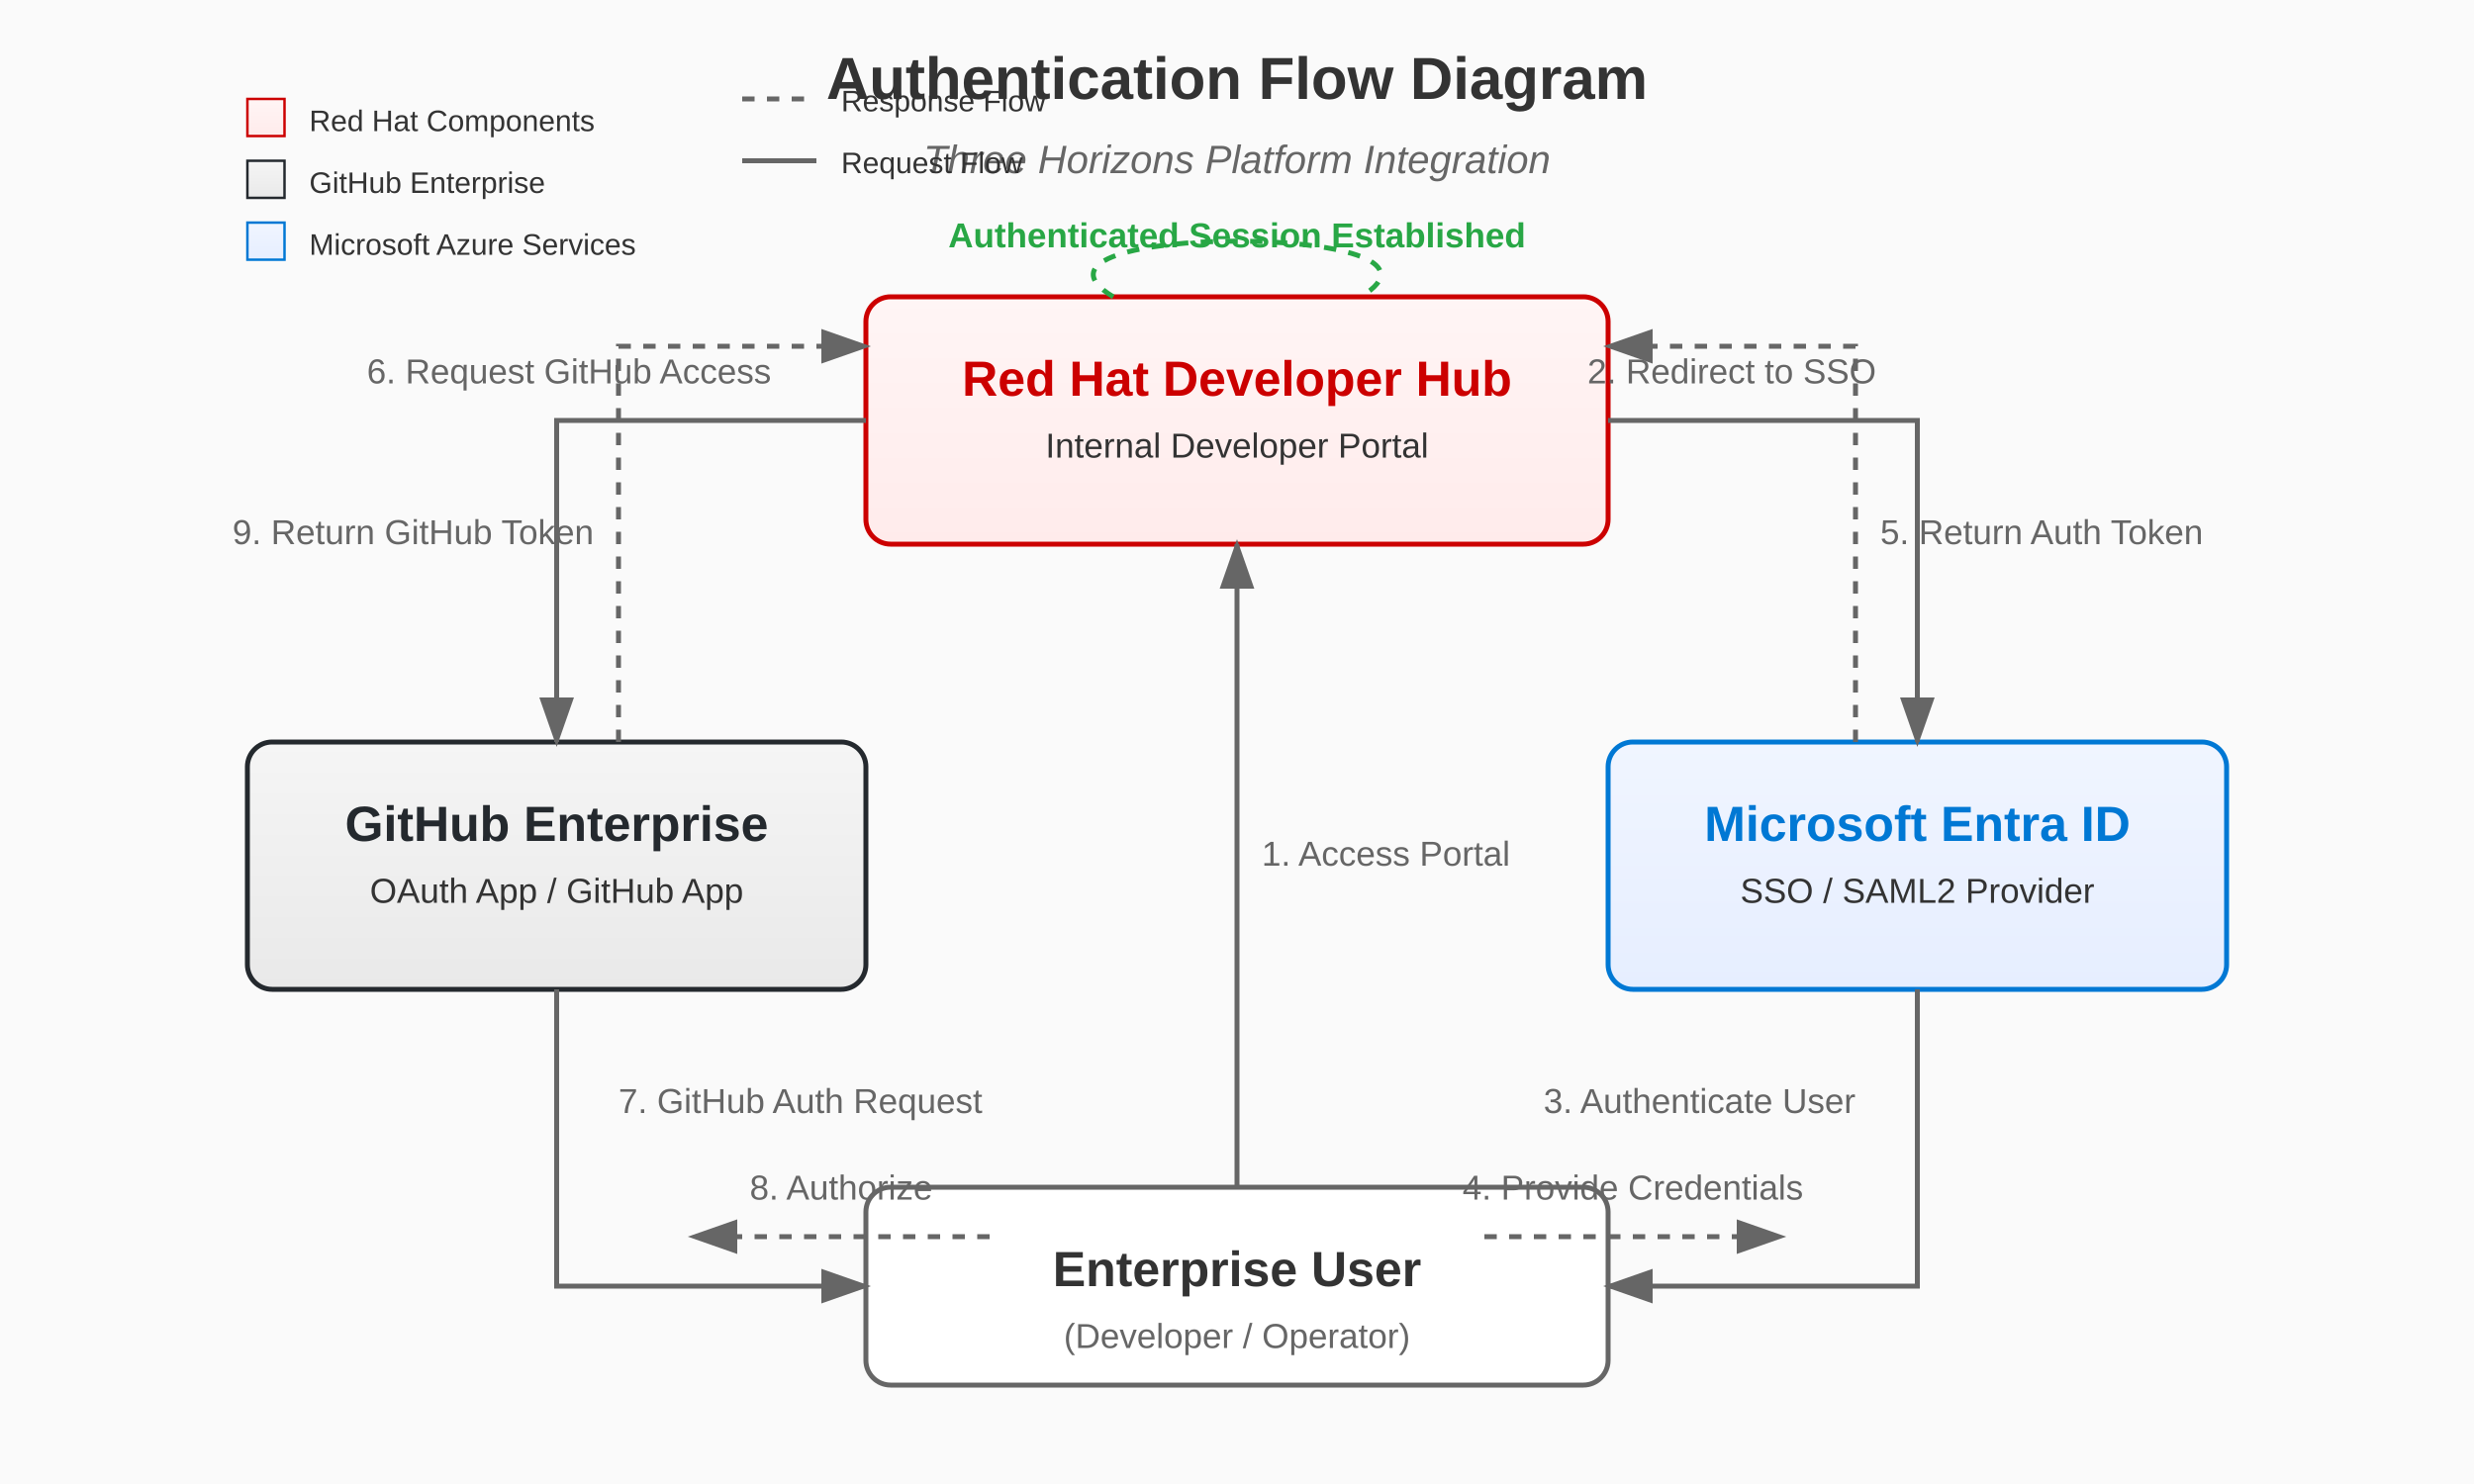
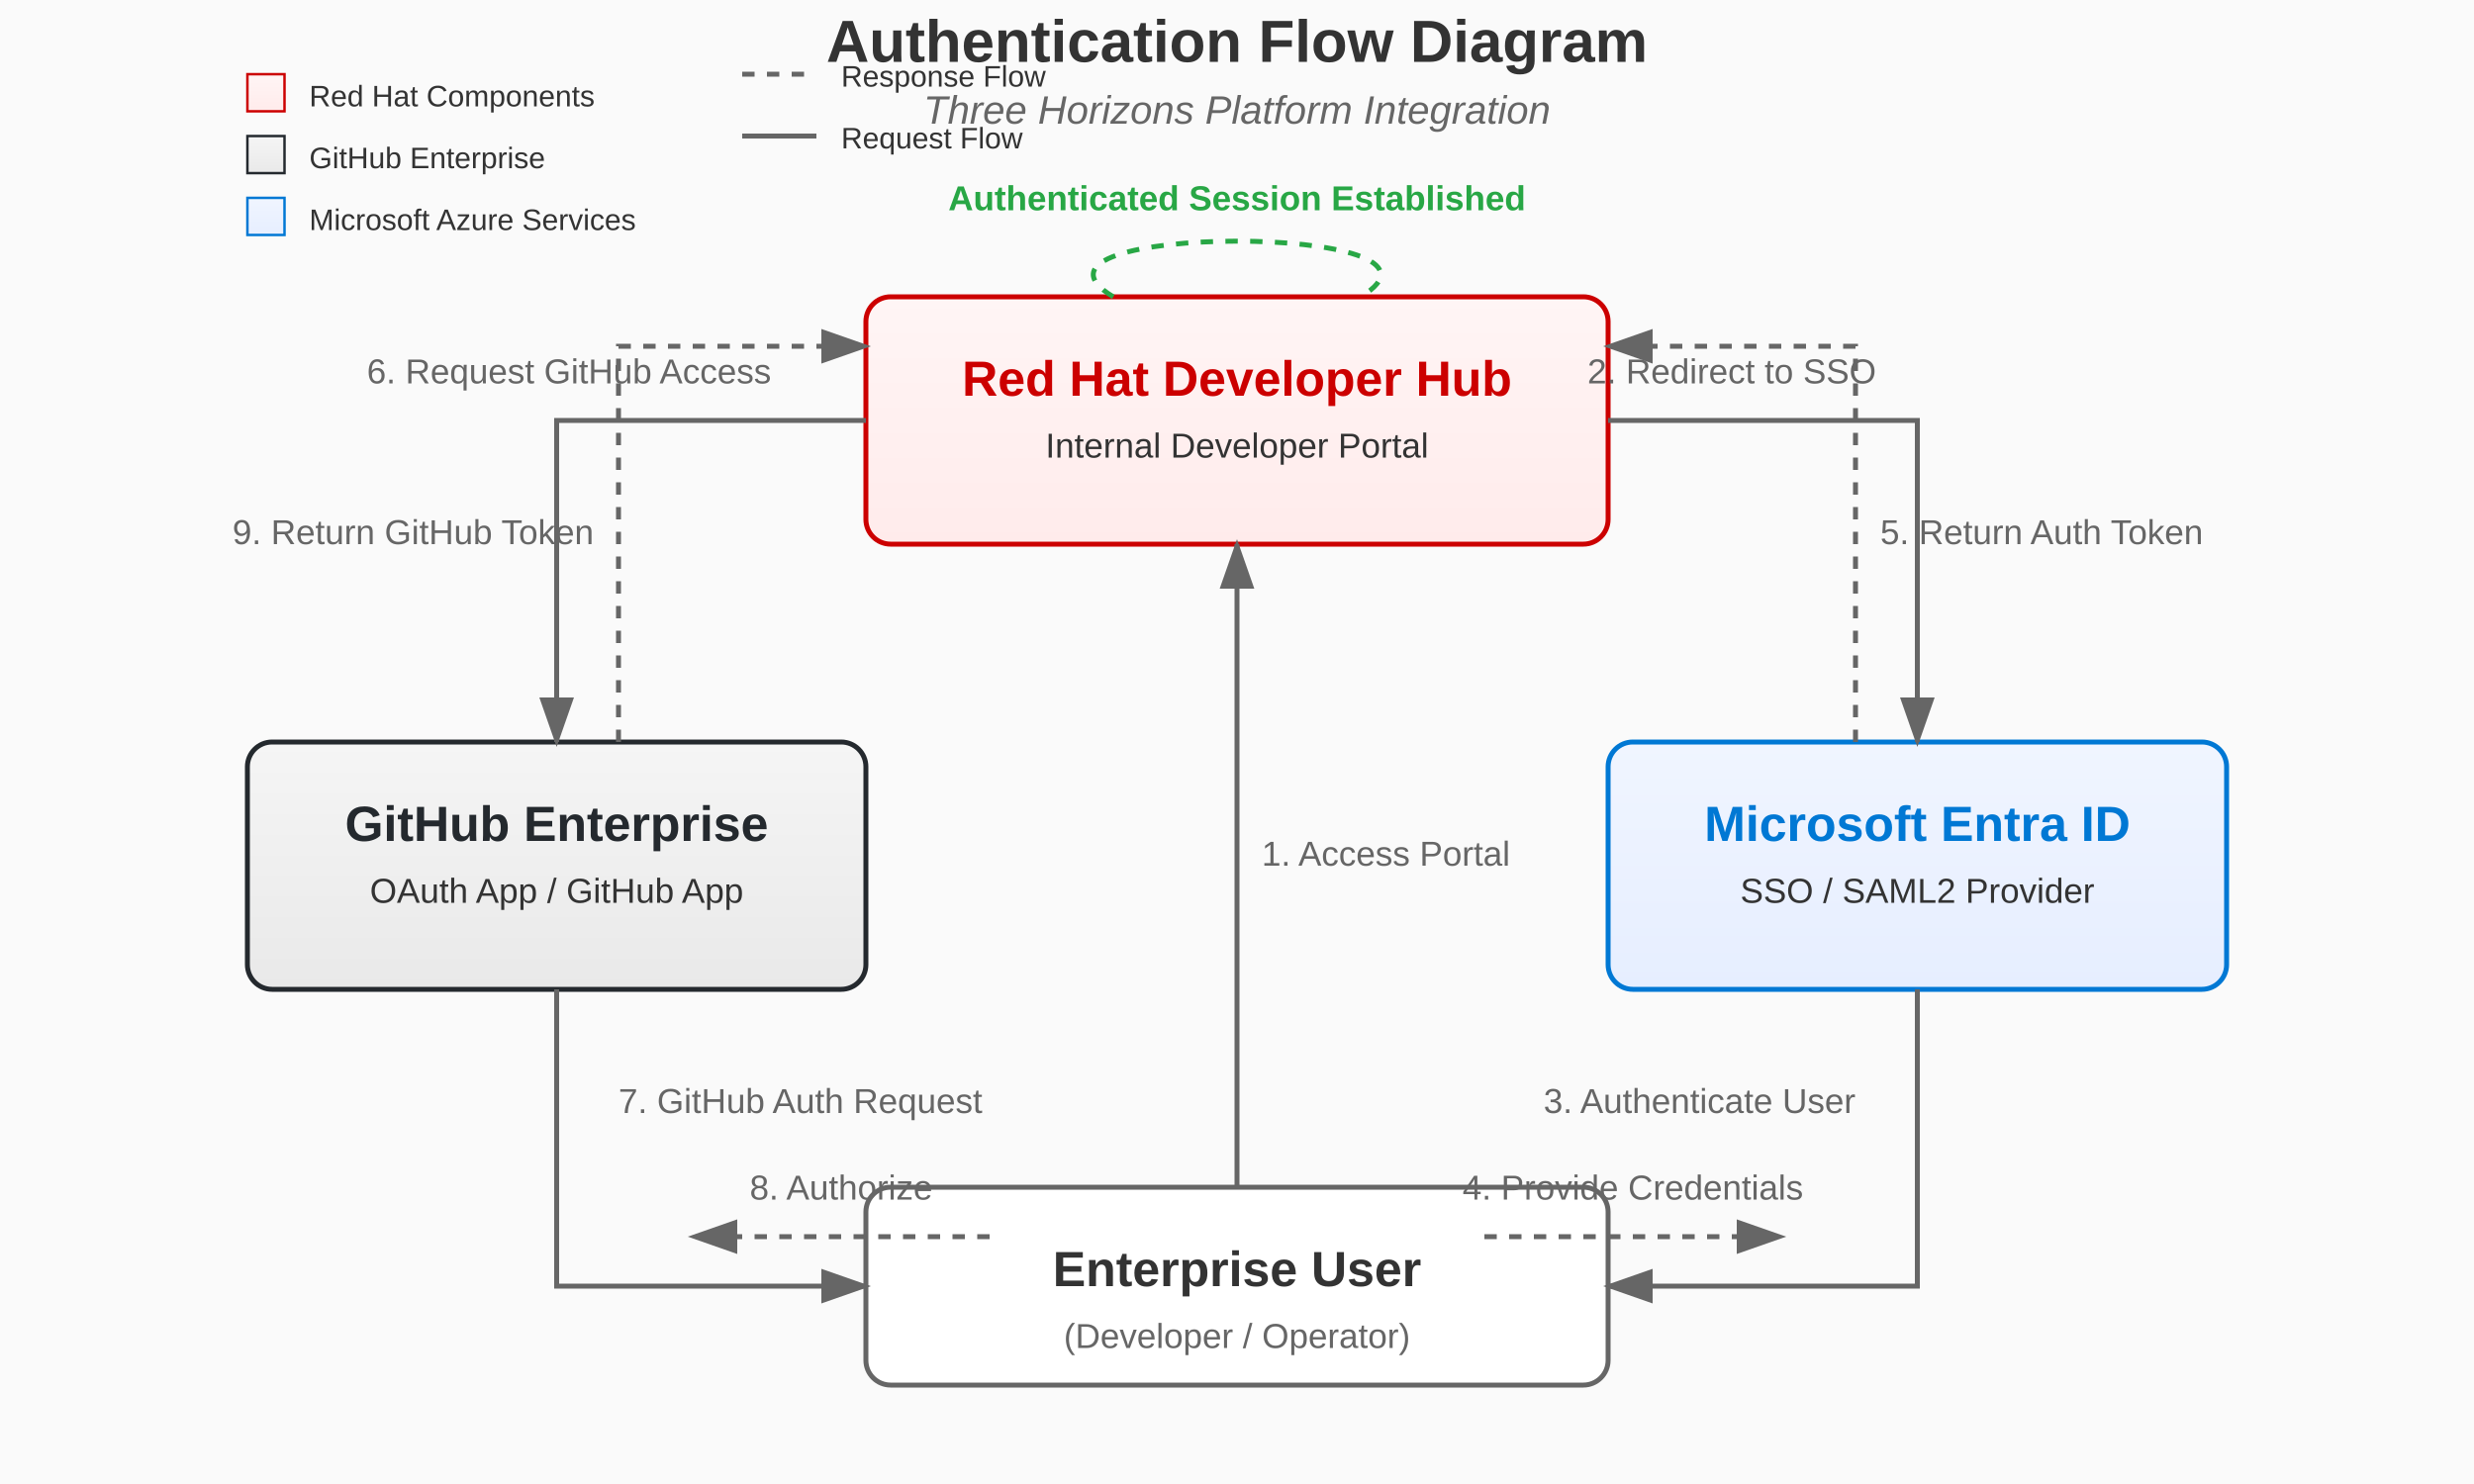
<svg xmlns="http://www.w3.org/2000/svg" viewBox="0 0 1000 600">
  <defs>
    <marker id="arrowhead" markerWidth="10" markerHeight="7" refX="9" refY="3.5" orient="auto">
      <polygon points="0 0, 10 3.5, 0 7" fill="#666666" />
    </marker>
    <linearGradient id="gradient-rhdh" x1="0%" y1="0%" x2="0%" y2="100%">
      <stop offset="0%" style="stop-color:#fff5f5;stop-opacity:1" />
      <stop offset="100%" style="stop-color:#ffebeb;stop-opacity:1" />
    </linearGradient>
    <linearGradient id="gradient-github" x1="0%" y1="0%" x2="0%" y2="100%">
      <stop offset="0%" style="stop-color:#f5f5f5;stop-opacity:1" />
      <stop offset="100%" style="stop-color:#e9e9e9;stop-opacity:1" />
    </linearGradient>
    <linearGradient id="gradient-azure" x1="0%" y1="0%" x2="0%" y2="100%">
      <stop offset="0%" style="stop-color:#f0f5ff;stop-opacity:1" />
      <stop offset="100%" style="stop-color:#e6eeff;stop-opacity:1" />
    </linearGradient>
  </defs>
  <rect width="1000" height="600" fill="#fafafa" />
-   <text x="500" y="40" font-family="Arial, sans-serif" font-size="24" font-weight="bold" text-anchor="middle" fill="#333333">Authentication Flow Diagram</text>
-   <text x="500" y="70" font-family="Arial, sans-serif" font-size="16" font-style="italic" text-anchor="middle" fill="#666666">Three Horizons Platform Integration</text>
+   <text x="500" y="25" font-family="Arial, sans-serif" font-size="24" font-weight="bold" text-anchor="middle" fill="#333333">Authentication Flow Diagram</text>
+   <text x="500" y="50" font-family="Arial, sans-serif" font-size="16" font-style="italic" text-anchor="middle" fill="#666666">Three Horizons Platform Integration</text>
  <rect x="350" y="120" width="300" height="100" rx="10" ry="10" fill="url(#gradient-rhdh)" stroke="#cc0000" stroke-width="2" />
  <text x="500" y="160" font-family="Arial, sans-serif" font-size="20" font-weight="bold" text-anchor="middle" fill="#cc0000">Red Hat Developer Hub</text>
  <text x="500" y="185" font-family="Arial, sans-serif" font-size="14" text-anchor="middle" fill="#333">Internal Developer Portal</text>
  <rect x="100" y="300" width="250" height="100" rx="10" ry="10" fill="url(#gradient-github)" stroke="#24292e" stroke-width="2" />
  <text x="225" y="340" font-family="Arial, sans-serif" font-size="20" font-weight="bold" text-anchor="middle" fill="#24292e">GitHub Enterprise</text>
  <text x="225" y="365" font-family="Arial, sans-serif" font-size="14" text-anchor="middle" fill="#333">OAuth App / GitHub App</text>
  <rect x="650" y="300" width="250" height="100" rx="10" ry="10" fill="url(#gradient-azure)" stroke="#0078d4" stroke-width="2" />
  <text x="775" y="340" font-family="Arial, sans-serif" font-size="20" font-weight="bold" text-anchor="middle" fill="#0078d4">Microsoft Entra ID</text>
  <text x="775" y="365" font-family="Arial, sans-serif" font-size="14" text-anchor="middle" fill="#333">SSO / SAML2 Provider</text>
  <rect x="350" y="480" width="300" height="80" rx="10" ry="10" fill="#ffffff" stroke="#666666" stroke-width="2" />
  <text x="500" y="520" font-family="Arial, sans-serif" font-size="20" font-weight="bold" text-anchor="middle" fill="#333">Enterprise User</text>
  <text x="500" y="545" font-family="Arial, sans-serif" font-size="14" text-anchor="middle" fill="#666">(Developer / Operator)</text>
  <path d="M 500 480 L 500 220" stroke="#666666" stroke-width="2" fill="none" marker-end="url(#arrowhead)" />
  <text x="510" y="350" font-family="Arial, sans-serif" font-size="14" text-anchor="start" fill="#666">1. Access Portal</text>
  <path d="M 650 170 L 775 170 L 775 300" stroke="#666666" stroke-width="2" fill="none" marker-end="url(#arrowhead)" />
  <text x="700" y="155" font-family="Arial, sans-serif" font-size="14" text-anchor="middle" fill="#666">2. Redirect to SSO</text>
  <path d="M 775 400 L 775 520 L 650 520" stroke="#666666" stroke-width="2" fill="none" marker-end="url(#arrowhead)" />
  <text x="750" y="450" font-family="Arial, sans-serif" font-size="14" text-anchor="end" fill="#666">3. Authenticate User</text>
  <path d="M 600 500 L 720 500" stroke="#666666" stroke-width="2" fill="none" stroke-dasharray="5,5" marker-end="url(#arrowhead)" />
  <text x="660" y="485" font-family="Arial, sans-serif" font-size="14" text-anchor="middle" fill="#666">4. Provide Credentials</text>
  <path d="M 750 300 L 750 140 L 650 140" stroke="#666666" stroke-width="2" fill="none" stroke-dasharray="5,5" marker-end="url(#arrowhead)" />
  <text x="760" y="220" font-family="Arial, sans-serif" font-size="14" text-anchor="start" fill="#666">5. Return Auth Token</text>
  <path d="M 350 170 L 225 170 L 225 300" stroke="#666666" stroke-width="2" fill="none" marker-end="url(#arrowhead)" />
  <text x="230" y="155" font-family="Arial, sans-serif" font-size="14" text-anchor="middle" fill="#666">6. Request GitHub Access</text>
  <path d="M 225 400 L 225 520 L 350 520" stroke="#666666" stroke-width="2" fill="none" marker-end="url(#arrowhead)" />
  <text x="250" y="450" font-family="Arial, sans-serif" font-size="14" text-anchor="start" fill="#666">7. GitHub Auth Request</text>
  <path d="M 400 500 L 280 500" stroke="#666666" stroke-width="2" fill="none" stroke-dasharray="5,5" marker-end="url(#arrowhead)" />
  <text x="340" y="485" font-family="Arial, sans-serif" font-size="14" text-anchor="middle" fill="#666">8. Authorize</text>
  <path d="M 250 300 L 250 140 L 350 140" stroke="#666666" stroke-width="2" fill="none" stroke-dasharray="5,5" marker-end="url(#arrowhead)" />
  <text x="240" y="220" font-family="Arial, sans-serif" font-size="14" text-anchor="end" fill="#666">9. Return GitHub Token</text>
  <path d="M 450 120 C 400 90, 600 90, 550 120" stroke="#28a745" stroke-width="2" fill="none" stroke-dasharray="5,5" />
-   <text x="500" y="100" font-family="Arial, sans-serif" font-size="14" font-weight="bold" text-anchor="middle" fill="#28a745">Authenticated Session Established</text>
-   <rect x="100" y="40" width="15" height="15" fill="url(#gradient-rhdh)" stroke="#cc0000" stroke-width="1" />
-   <text x="125" y="53" font-family="Arial, sans-serif" font-size="12" text-anchor="start" fill="#333">Red Hat Components</text>
-   <rect x="100" y="65" width="15" height="15" fill="url(#gradient-github)" stroke="#24292e" stroke-width="1" />
-   <text x="125" y="78" font-family="Arial, sans-serif" font-size="12" text-anchor="start" fill="#333">GitHub Enterprise</text>
-   <rect x="100" y="90" width="15" height="15" fill="url(#gradient-azure)" stroke="#0078d4" stroke-width="1" />
-   <text x="125" y="103" font-family="Arial, sans-serif" font-size="12" text-anchor="start" fill="#333">Microsoft Azure Services</text>
-   <line x1="300" y1="40" x2="330" y2="40" stroke="#666666" stroke-width="2" stroke-dasharray="5,5" />
-   <text x="340" y="45" font-family="Arial, sans-serif" font-size="12" text-anchor="start" fill="#333">Response Flow</text>
-   <line x1="300" y1="65" x2="330" y2="65" stroke="#666666" stroke-width="2" />
-   <text x="340" y="70" font-family="Arial, sans-serif" font-size="12" text-anchor="start" fill="#333">Request Flow</text>
+   <text x="500" y="85" font-family="Arial, sans-serif" font-size="14" font-weight="bold" text-anchor="middle" fill="#28a745">Authenticated Session Established</text>
+   <rect x="100" y="30" width="15" height="15" fill="url(#gradient-rhdh)" stroke="#cc0000" stroke-width="1" />
+   <text x="125" y="43" font-family="Arial, sans-serif" font-size="12" text-anchor="start" fill="#333">Red Hat Components</text>
+   <rect x="100" y="55" width="15" height="15" fill="url(#gradient-github)" stroke="#24292e" stroke-width="1" />
+   <text x="125" y="68" font-family="Arial, sans-serif" font-size="12" text-anchor="start" fill="#333">GitHub Enterprise</text>
+   <rect x="100" y="80" width="15" height="15" fill="url(#gradient-azure)" stroke="#0078d4" stroke-width="1" />
+   <text x="125" y="93" font-family="Arial, sans-serif" font-size="12" text-anchor="start" fill="#333">Microsoft Azure Services</text>
+   <line x1="300" y1="30" x2="330" y2="30" stroke="#666666" stroke-width="2" stroke-dasharray="5,5" />
+   <text x="340" y="35" font-family="Arial, sans-serif" font-size="12" text-anchor="start" fill="#333">Response Flow</text>
+   <line x1="300" y1="55" x2="330" y2="55" stroke="#666666" stroke-width="2" />
+   <text x="340" y="60" font-family="Arial, sans-serif" font-size="12" text-anchor="start" fill="#333">Request Flow</text>
</svg>
